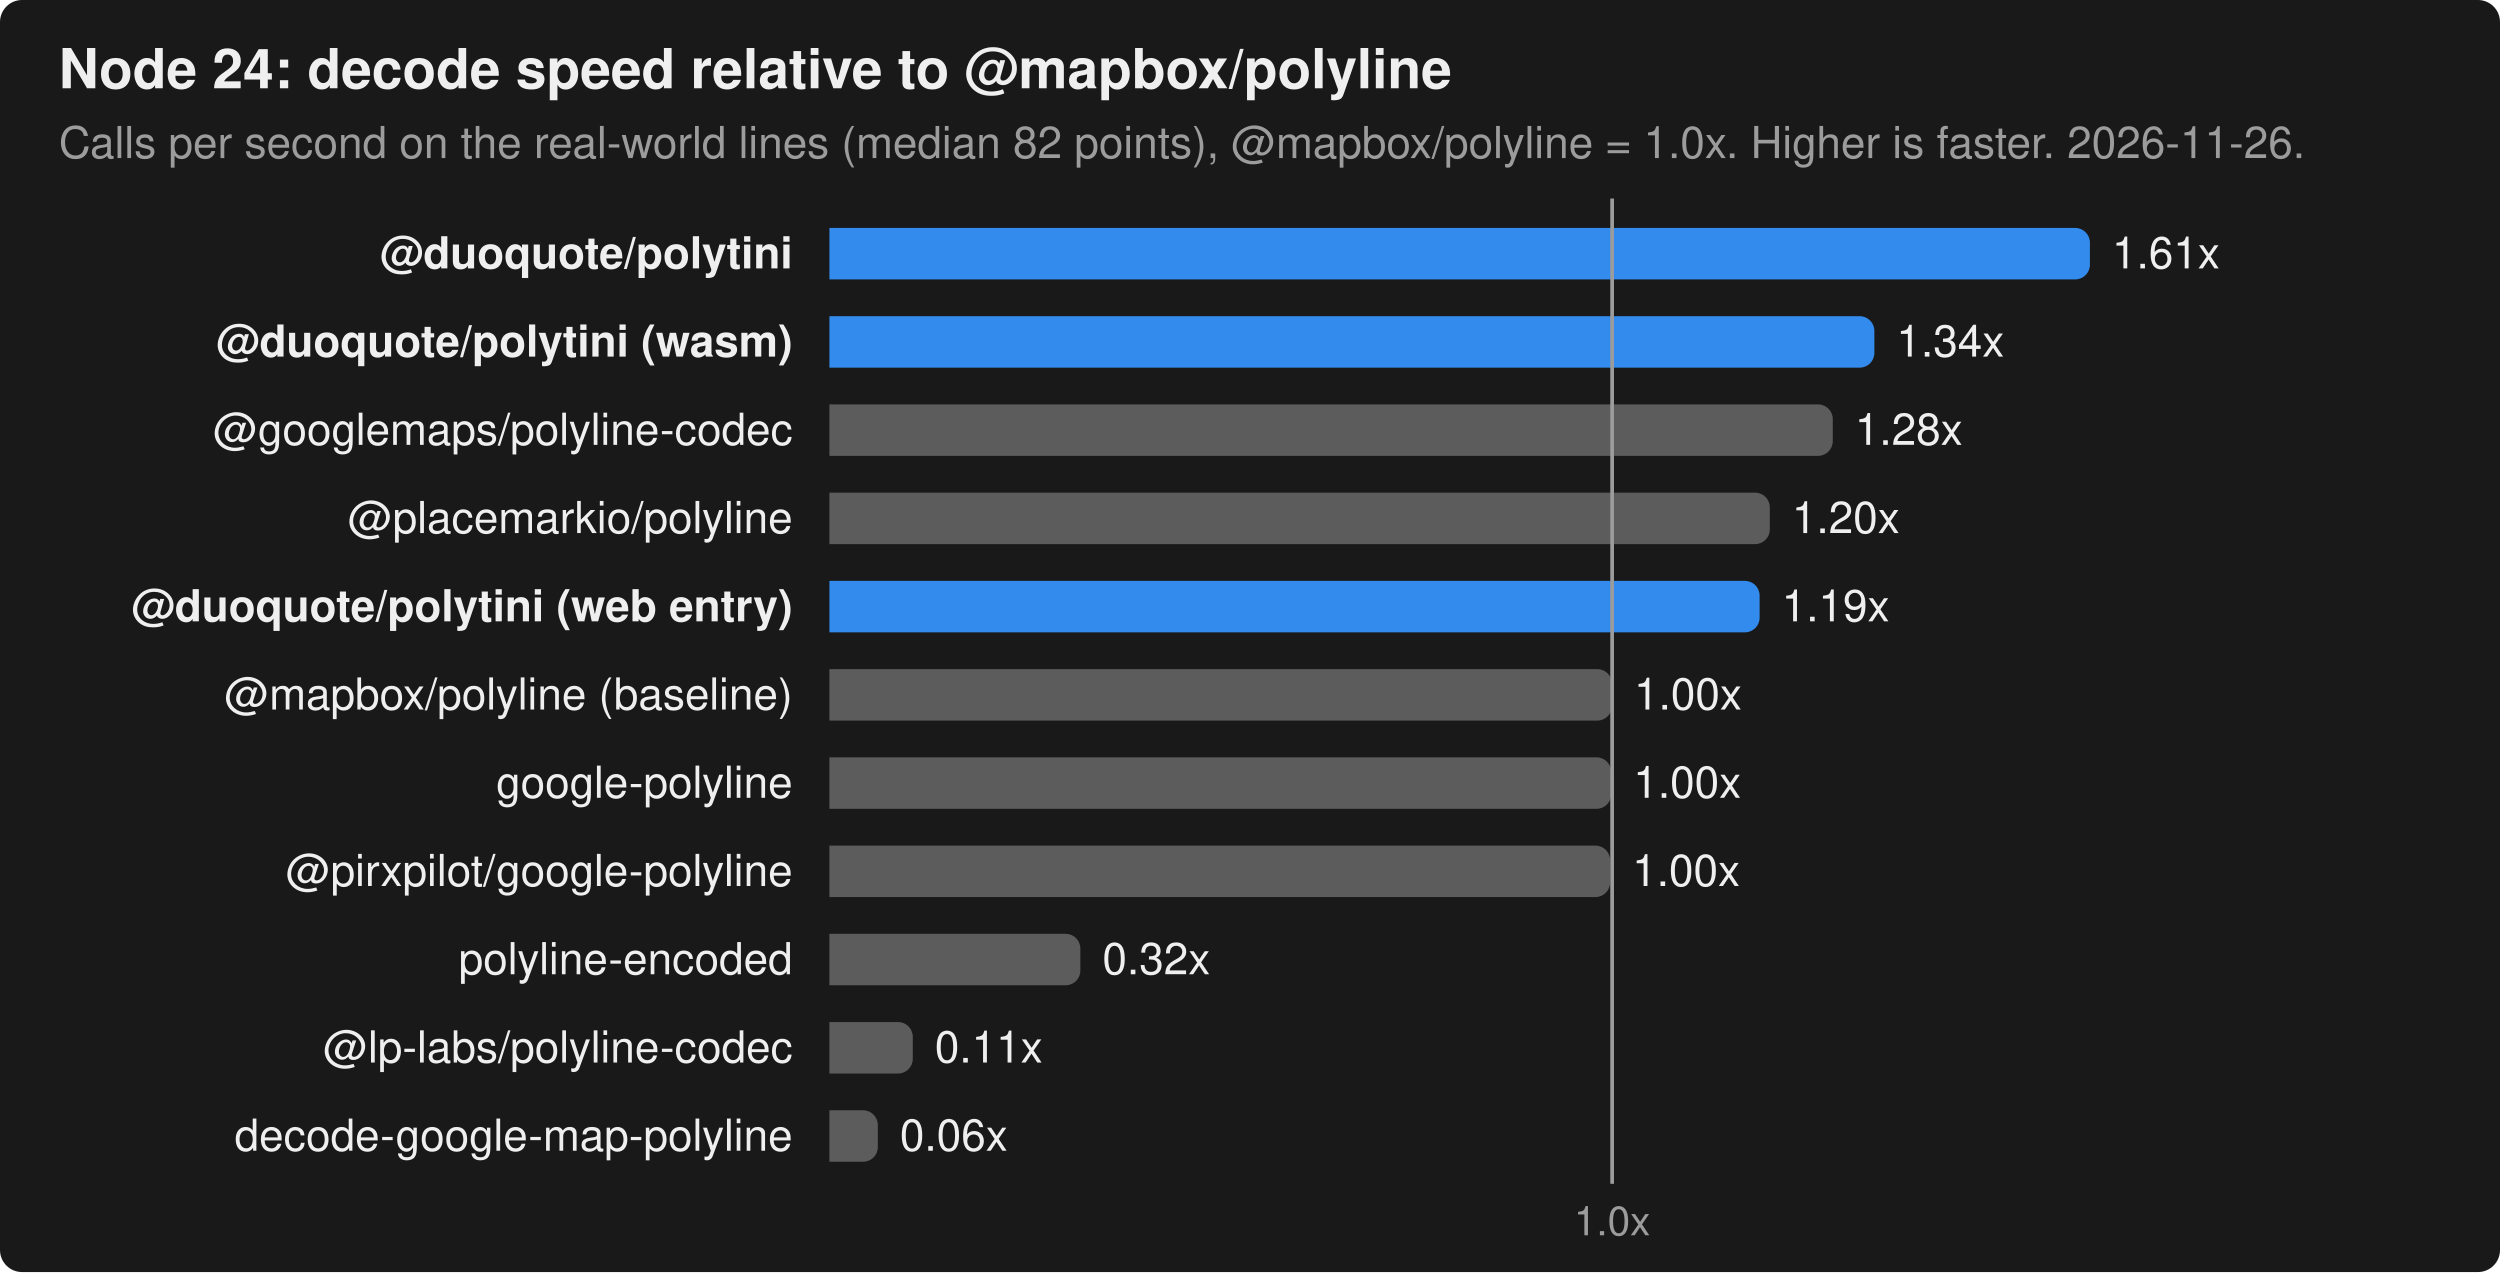
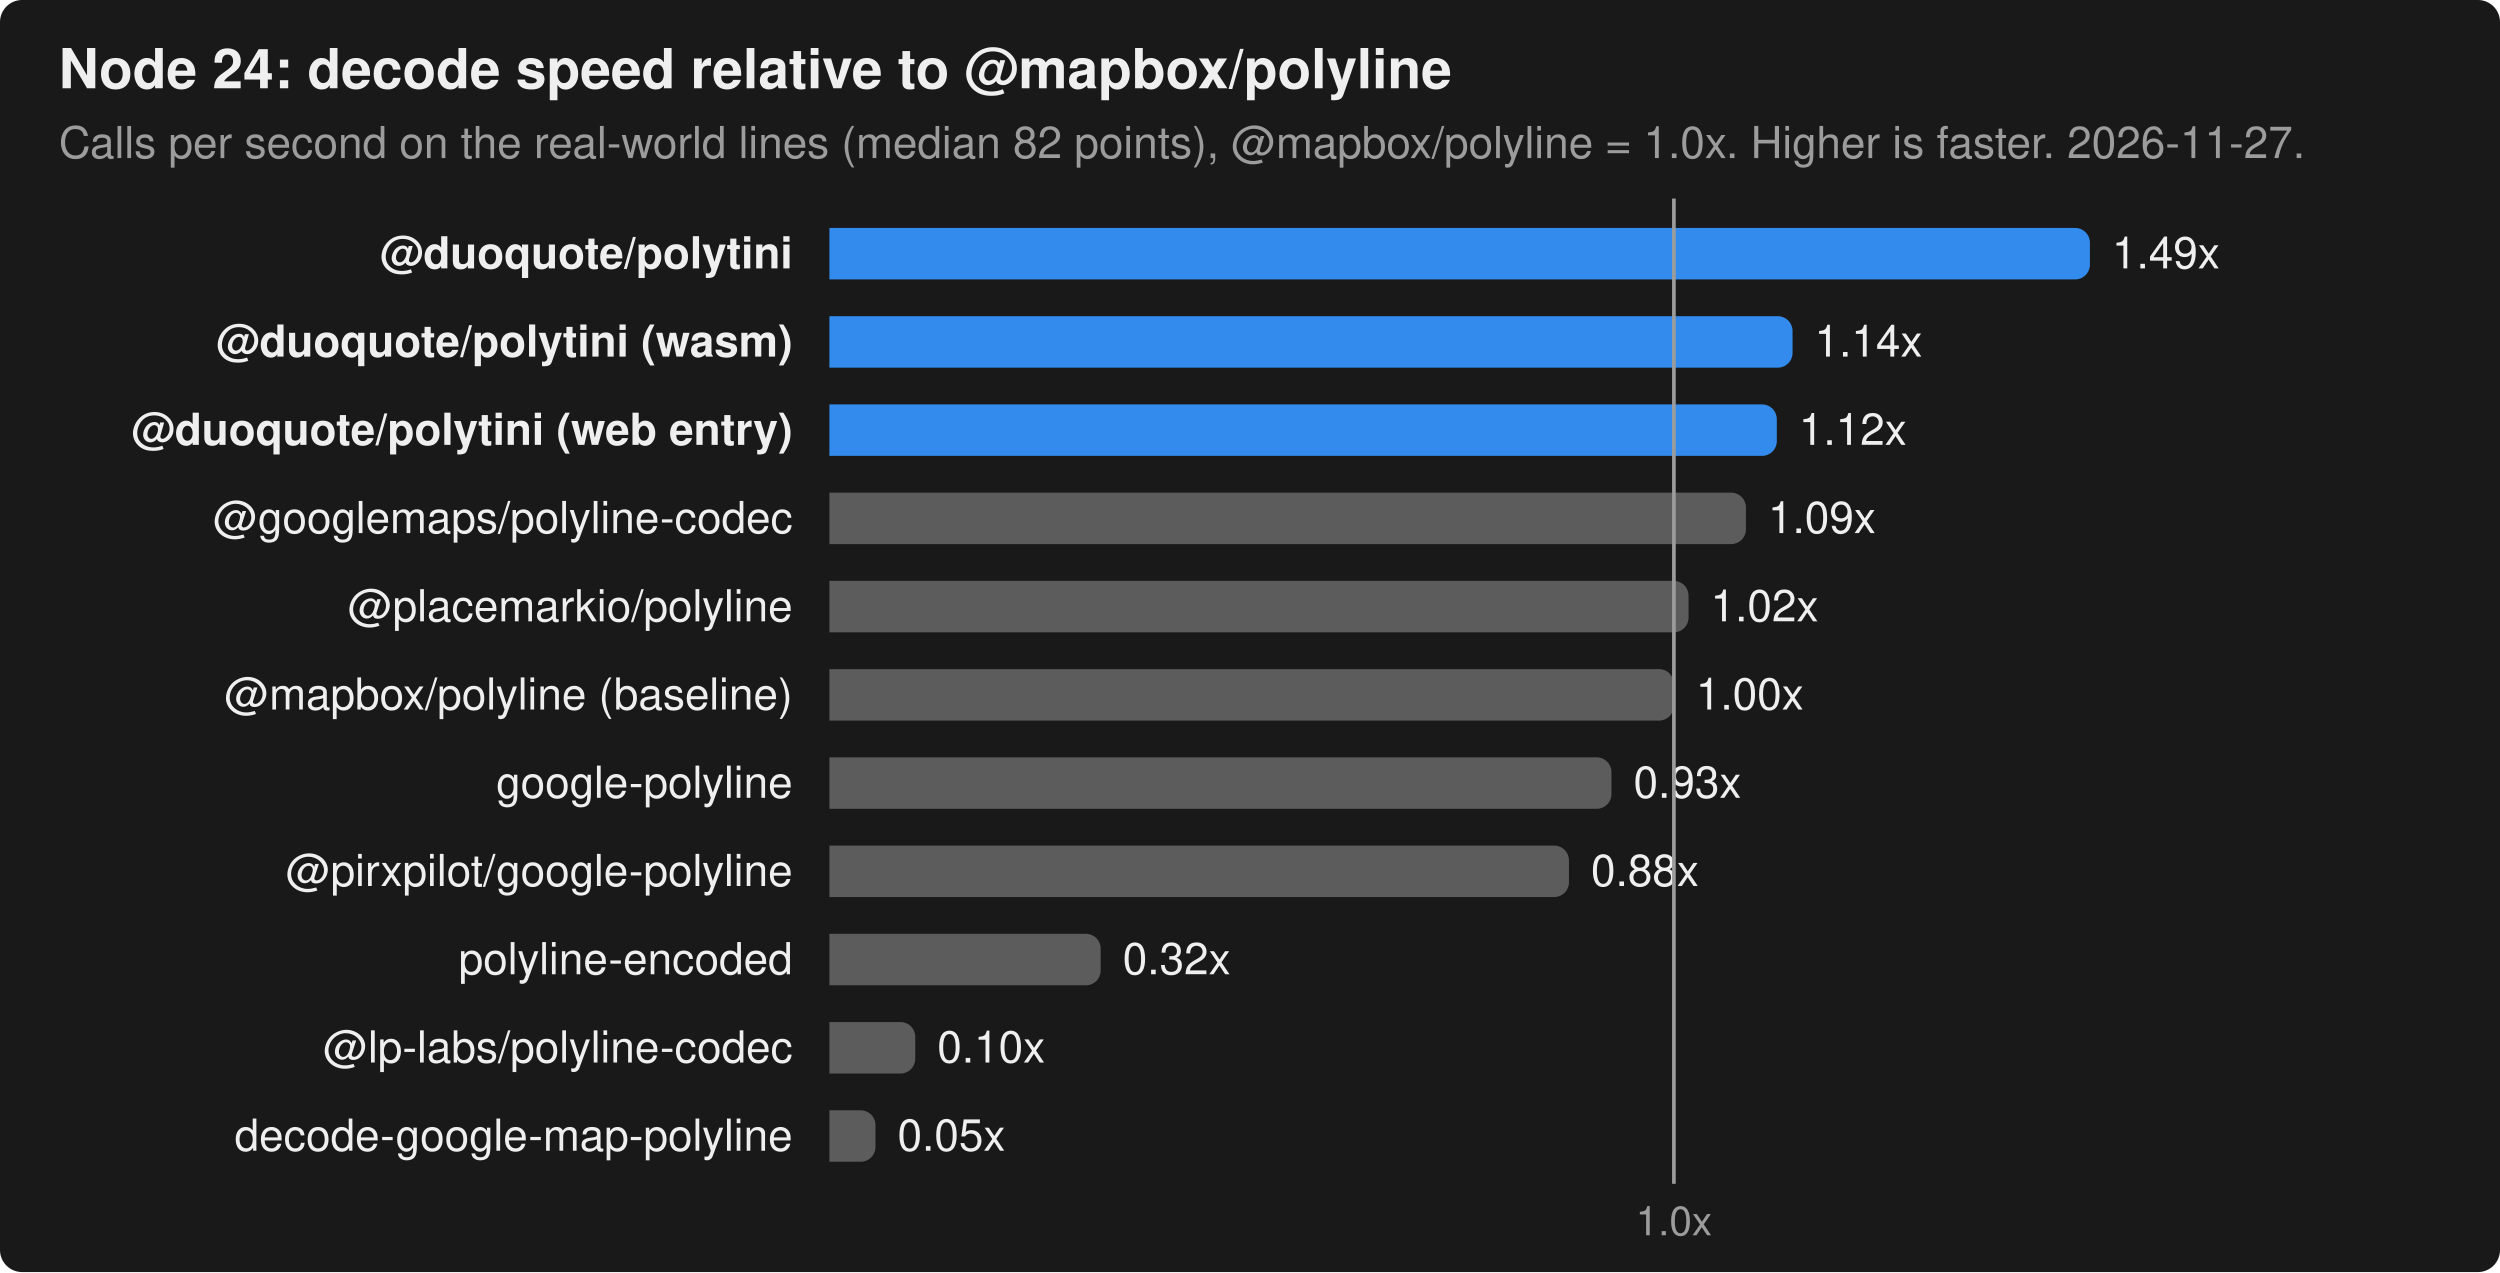
<svg xmlns="http://www.w3.org/2000/svg" width="680" height="346" viewBox="0 0 680 346" role="img" aria-labelledby="t d" font-family="-apple-system, BlinkMacSystemFont, 'Segoe UI', Helvetica, Arial, sans-serif">
  <rect width="680" height="346" rx="6" fill="#191919" />
  <text x="16" y="24" font-size="15" font-weight="600" fill="#efefef">Node 24: decode speed relative to @mapbox/polyline</text>
-   <text x="16" y="43" font-size="12" fill="#9c9c9c">Calls per second on the real-world lines (median 82 points), @mapbox/polyline = 1.0x. Higher is faster. 2026-11-26.</text>
+   <text x="16" y="43" font-size="12" fill="#9c9c9c">Calls per second on the real-world lines (median 82 points), @mapbox/polyline = 1.0x. Higher is faster. 2026-11-27.</text>
  <text x="215.6" y="73" font-size="12" text-anchor="end" fill="#efefef" font-weight="600">@duoquote/polytini</text>
  <path d="M225.6,62h338.857a4,4 0 0 1 4,4v6a4,4 0 0 1 -4,4h-338.857z" fill="#338ced" />
-   <text x="574.457" y="73" font-size="12" fill="#efefef">1.61x</text>
+   <text x="574.457" y="73" font-size="12" fill="#efefef">1.49x</text>
  <text x="215.6" y="97" font-size="12" text-anchor="end" fill="#efefef" font-weight="600">@duoquote/polytini (wasm)</text>
-   <path d="M225.6,86h280.228a4,4 0 0 1 4,4v6a4,4 0 0 1 -4,4h-280.228z" fill="#338ced" />
-   <text x="515.828" y="97" font-size="12" fill="#efefef">1.34x</text>
-   <text x="215.6" y="121" font-size="12" text-anchor="end" fill="#efefef">@googlemaps/polyline-codec</text>
-   <path d="M225.6,110h268.917a4,4 0 0 1 4,4v6a4,4 0 0 1 -4,4h-268.917z" fill="#5c5c5c" />
-   <text x="504.517" y="121" font-size="12" fill="#efefef">1.28x</text>
-   <text x="215.6" y="145" font-size="12" text-anchor="end" fill="#efefef">@placemarkio/polyline</text>
-   <path d="M225.6,134h251.791a4,4 0 0 1 4,4v6a4,4 0 0 1 -4,4h-251.791z" fill="#5c5c5c" />
-   <text x="487.391" y="145" font-size="12" fill="#efefef">1.20x</text>
-   <text x="215.6" y="169" font-size="12" text-anchor="end" fill="#efefef" font-weight="600">@duoquote/polytini (web entry)</text>
-   <path d="M225.6,158h249.016a4,4 0 0 1 4,4v6a4,4 0 0 1 -4,4h-249.016z" fill="#338ced" />
-   <text x="484.616" y="169" font-size="12" fill="#efefef">1.19x</text>
+   <path d="M225.6,86h257.972a4,4 0 0 1 4,4v6a4,4 0 0 1 -4,4h-257.972z" fill="#338ced" />
+   <text x="493.572" y="97" font-size="12" fill="#efefef">1.14x</text>
+   <text x="215.6" y="121" font-size="12" text-anchor="end" fill="#efefef" font-weight="600">@duoquote/polytini (web entry)</text>
+   <path d="M225.6,110h253.693a4,4 0 0 1 4,4v6a4,4 0 0 1 -4,4h-253.693z" fill="#338ced" />
+   <text x="489.293" y="121" font-size="12" fill="#efefef">1.12x</text>
+   <text x="215.6" y="145" font-size="12" text-anchor="end" fill="#efefef">@googlemaps/polyline-codec</text>
+   <path d="M225.6,134h245.294a4,4 0 0 1 4,4v6a4,4 0 0 1 -4,4h-245.294z" fill="#5c5c5c" />
+   <text x="480.894" y="145" font-size="12" fill="#efefef">1.09x</text>
+   <text x="215.6" y="169" font-size="12" text-anchor="end" fill="#efefef">@placemarkio/polyline</text>
+   <path d="M225.6,158h229.684a4,4 0 0 1 4,4v6a4,4 0 0 1 -4,4h-229.684z" fill="#5c5c5c" />
+   <text x="465.284" y="169" font-size="12" fill="#efefef">1.02x</text>
  <text x="215.6" y="193" font-size="12" text-anchor="end" fill="#efefef">@mapbox/polyline (baseline)</text>
-   <path d="M225.6,182h208.86a4,4 0 0 1 4,4v6a4,4 0 0 1 -4,4h-208.86z" fill="#5c5c5c" />
-   <text x="444.46" y="193" font-size="12" fill="#efefef">1.00x</text>
+   <path d="M225.6,182h225.676a4,4 0 0 1 4,4v6a4,4 0 0 1 -4,4h-225.676z" fill="#5c5c5c" />
+   <text x="461.276" y="193" font-size="12" fill="#efefef">1.00x</text>
  <text x="215.6" y="217" font-size="12" text-anchor="end" fill="#efefef">google-polyline</text>
-   <path d="M225.6,206h208.663a4,4 0 0 1 4,4v6a4,4 0 0 1 -4,4h-208.663z" fill="#5c5c5c" />
-   <text x="444.263" y="217" font-size="12" fill="#efefef">1.00x</text>
+   <path d="M225.6,206h208.718a4,4 0 0 1 4,4v6a4,4 0 0 1 -4,4h-208.718z" fill="#5c5c5c" />
+   <text x="444.318" y="217" font-size="12" fill="#efefef">0.93x</text>
  <text x="215.6" y="241" font-size="12" text-anchor="end" fill="#efefef">@pirxpilot/google-polyline</text>
-   <path d="M225.6,230h208.353a4,4 0 0 1 4,4v6a4,4 0 0 1 -4,4h-208.353z" fill="#5c5c5c" />
-   <text x="443.953" y="241" font-size="12" fill="#efefef">1.00x</text>
+   <path d="M225.6,230h197.157a4,4 0 0 1 4,4v6a4,4 0 0 1 -4,4h-197.157z" fill="#5c5c5c" />
+   <text x="432.757" y="241" font-size="12" fill="#efefef">0.88x</text>
  <text x="215.6" y="265" font-size="12" text-anchor="end" fill="#efefef">polyline-encoded</text>
-   <path d="M225.6,254h64.257a4,4 0 0 1 4,4v6a4,4 0 0 1 -4,4h-64.257z" fill="#5c5c5c" />
-   <text x="299.857" y="265" font-size="12" fill="#efefef">0.32x</text>
+   <path d="M225.6,254h69.781a4,4 0 0 1 4,4v6a4,4 0 0 1 -4,4h-69.781z" fill="#5c5c5c" />
+   <text x="305.381" y="265" font-size="12" fill="#efefef">0.32x</text>
  <text x="215.6" y="289" font-size="12" text-anchor="end" fill="#efefef">@lp-labs/polyline-codec</text>
-   <path d="M225.6,278h18.674a4,4 0 0 1 4,4v6a4,4 0 0 1 -4,4h-18.674z" fill="#5c5c5c" />
-   <text x="254.274" y="289" font-size="12" fill="#efefef">0.11x</text>
+   <path d="M225.6,278h19.345a4,4 0 0 1 4,4v6a4,4 0 0 1 -4,4h-19.345z" fill="#5c5c5c" />
+   <text x="254.945" y="289" font-size="12" fill="#efefef">0.10x</text>
  <text x="215.6" y="313" font-size="12" text-anchor="end" fill="#efefef">decode-google-map-polyline</text>
-   <path d="M225.6,302h9.17a4,4 0 0 1 4,4v6a4,4 0 0 1 -4,4h-9.17z" fill="#5c5c5c" />
-   <text x="244.77" y="313" font-size="12" fill="#efefef">0.06x</text>
-   <line x1="438.5" y1="54" x2="438.5" y2="322" stroke="#9c9c9c" stroke-width="1" />
-   <text x="438.5" y="336" font-size="11" text-anchor="middle" fill="#9c9c9c">1.0x</text>
+   <path d="M225.6,302h8.528a4,4 0 0 1 4,4v6a4,4 0 0 1 -4,4h-8.528z" fill="#5c5c5c" />
+   <text x="244.128" y="313" font-size="12" fill="#efefef">0.05x</text>
+   <line x1="455.3" y1="54" x2="455.3" y2="322" stroke="#9c9c9c" stroke-width="1" />
+   <text x="455.3" y="336" font-size="11" text-anchor="middle" fill="#9c9c9c">1.0x</text>
</svg>
